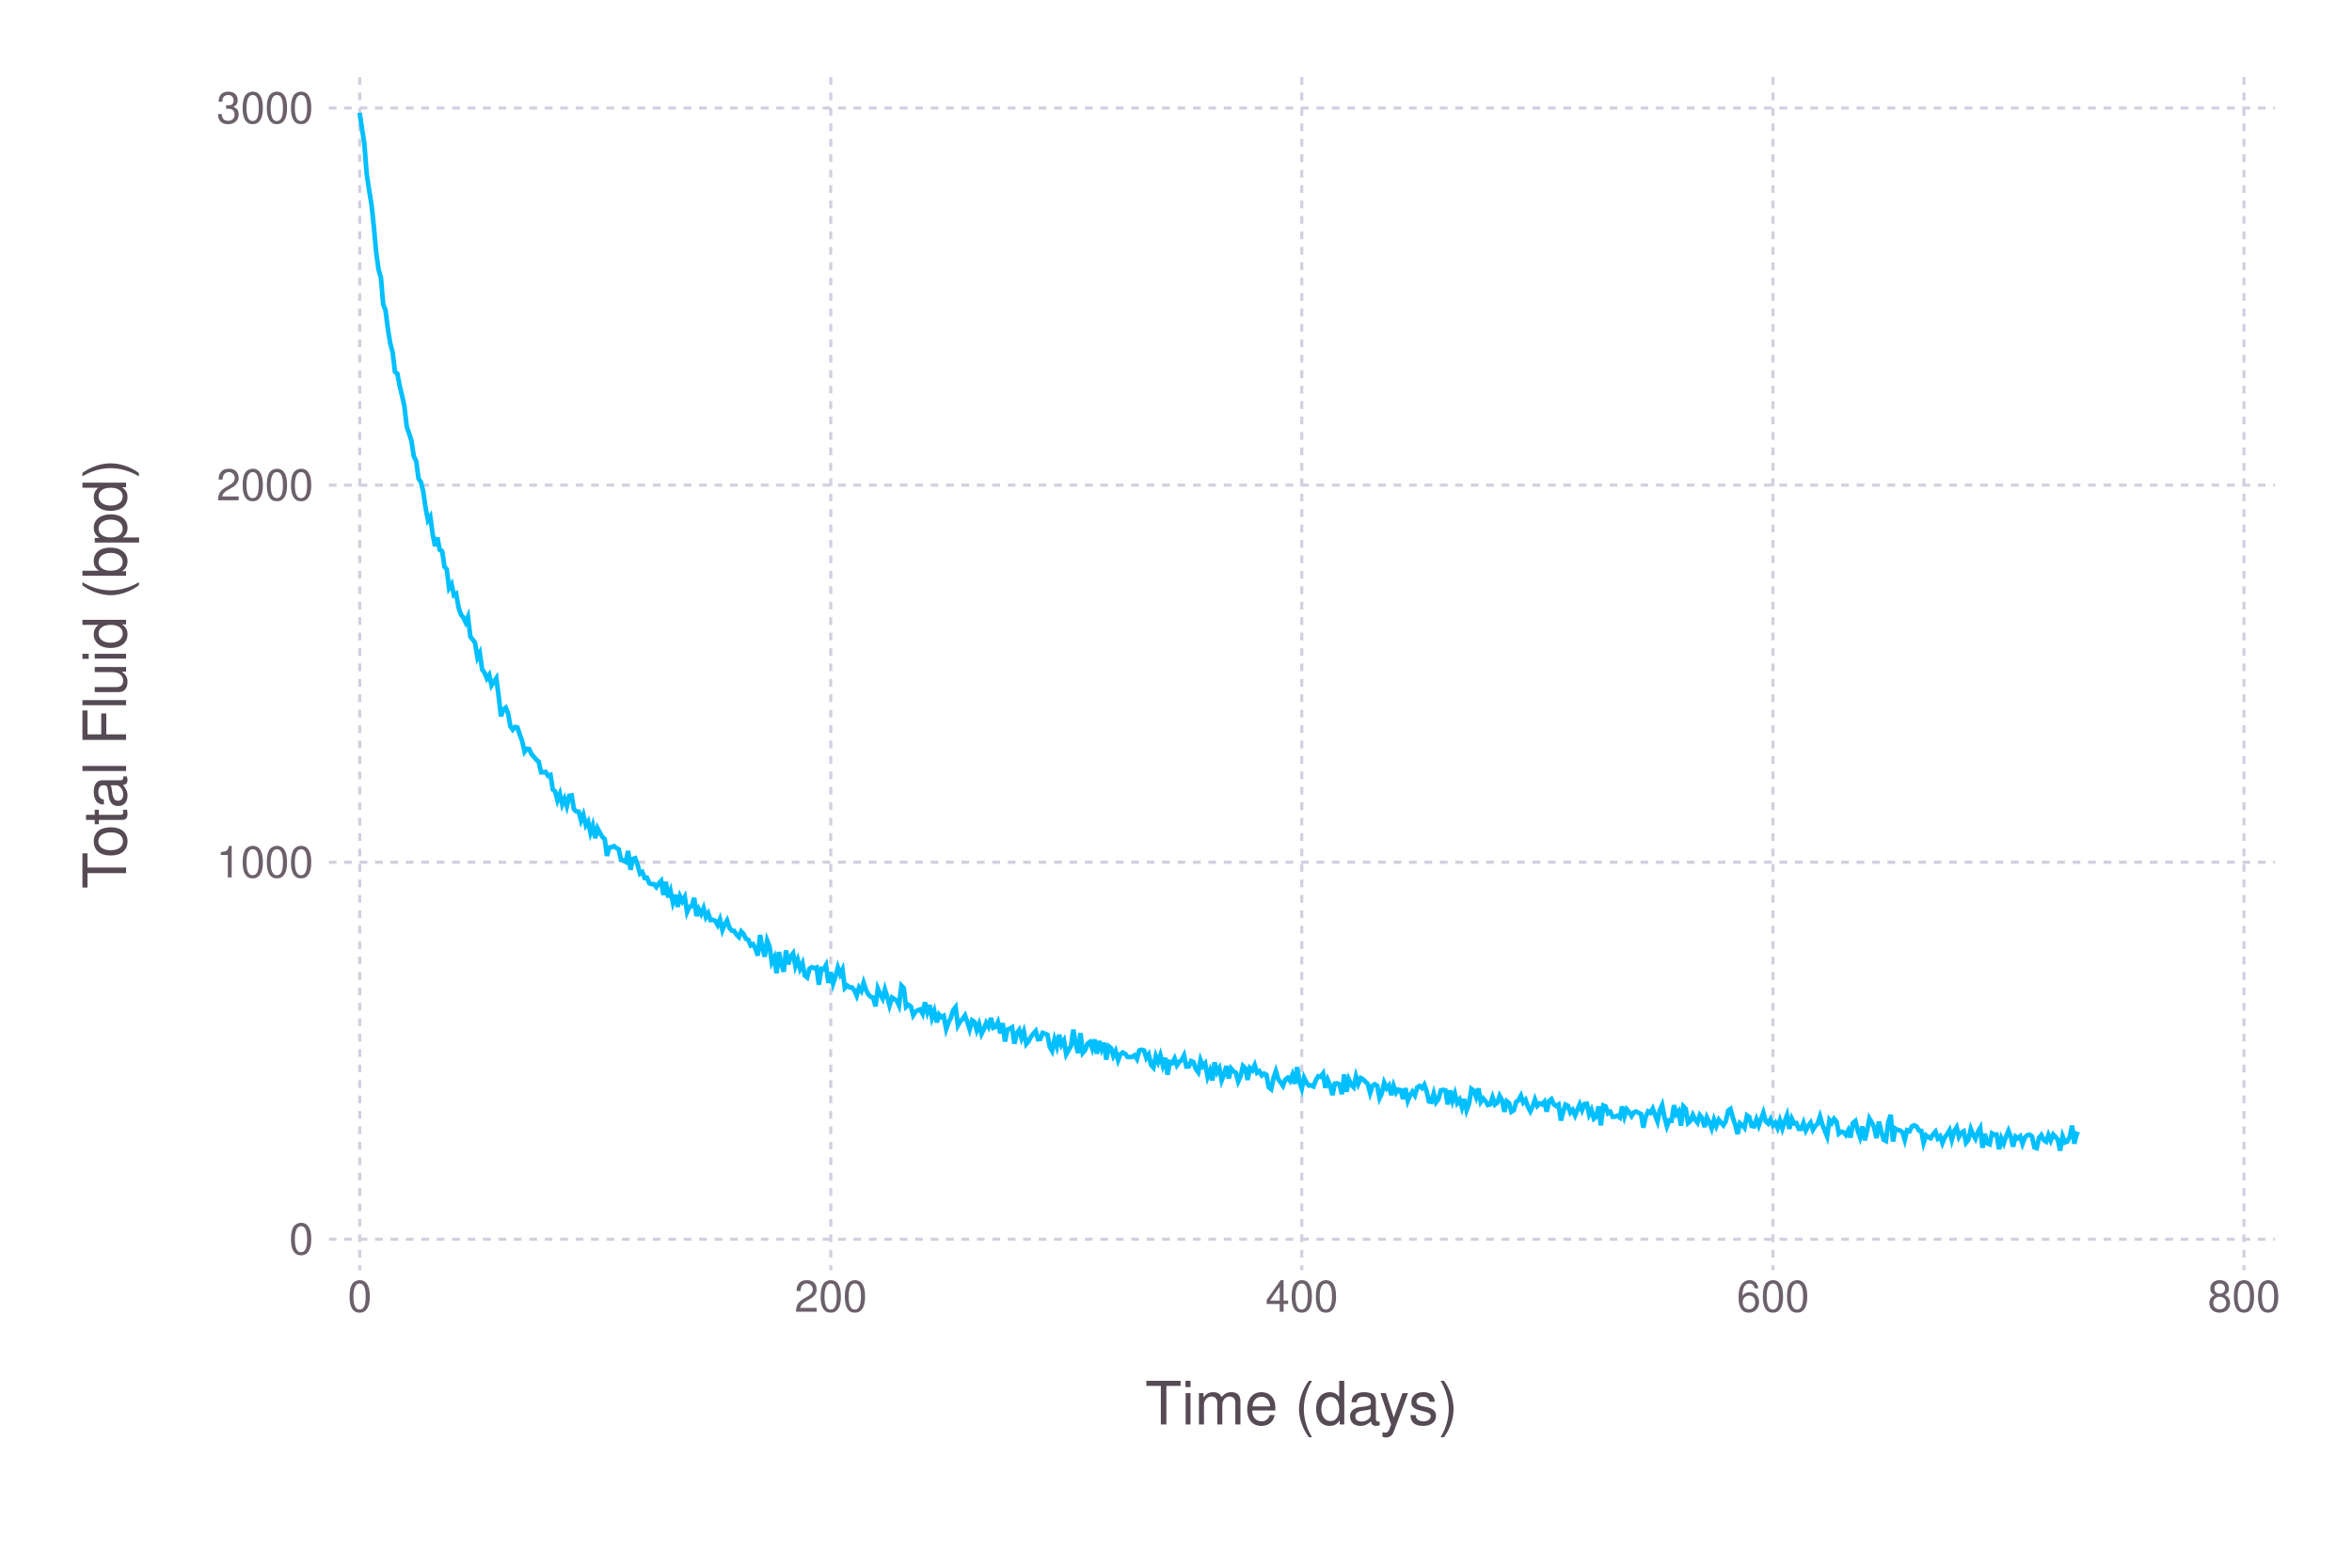
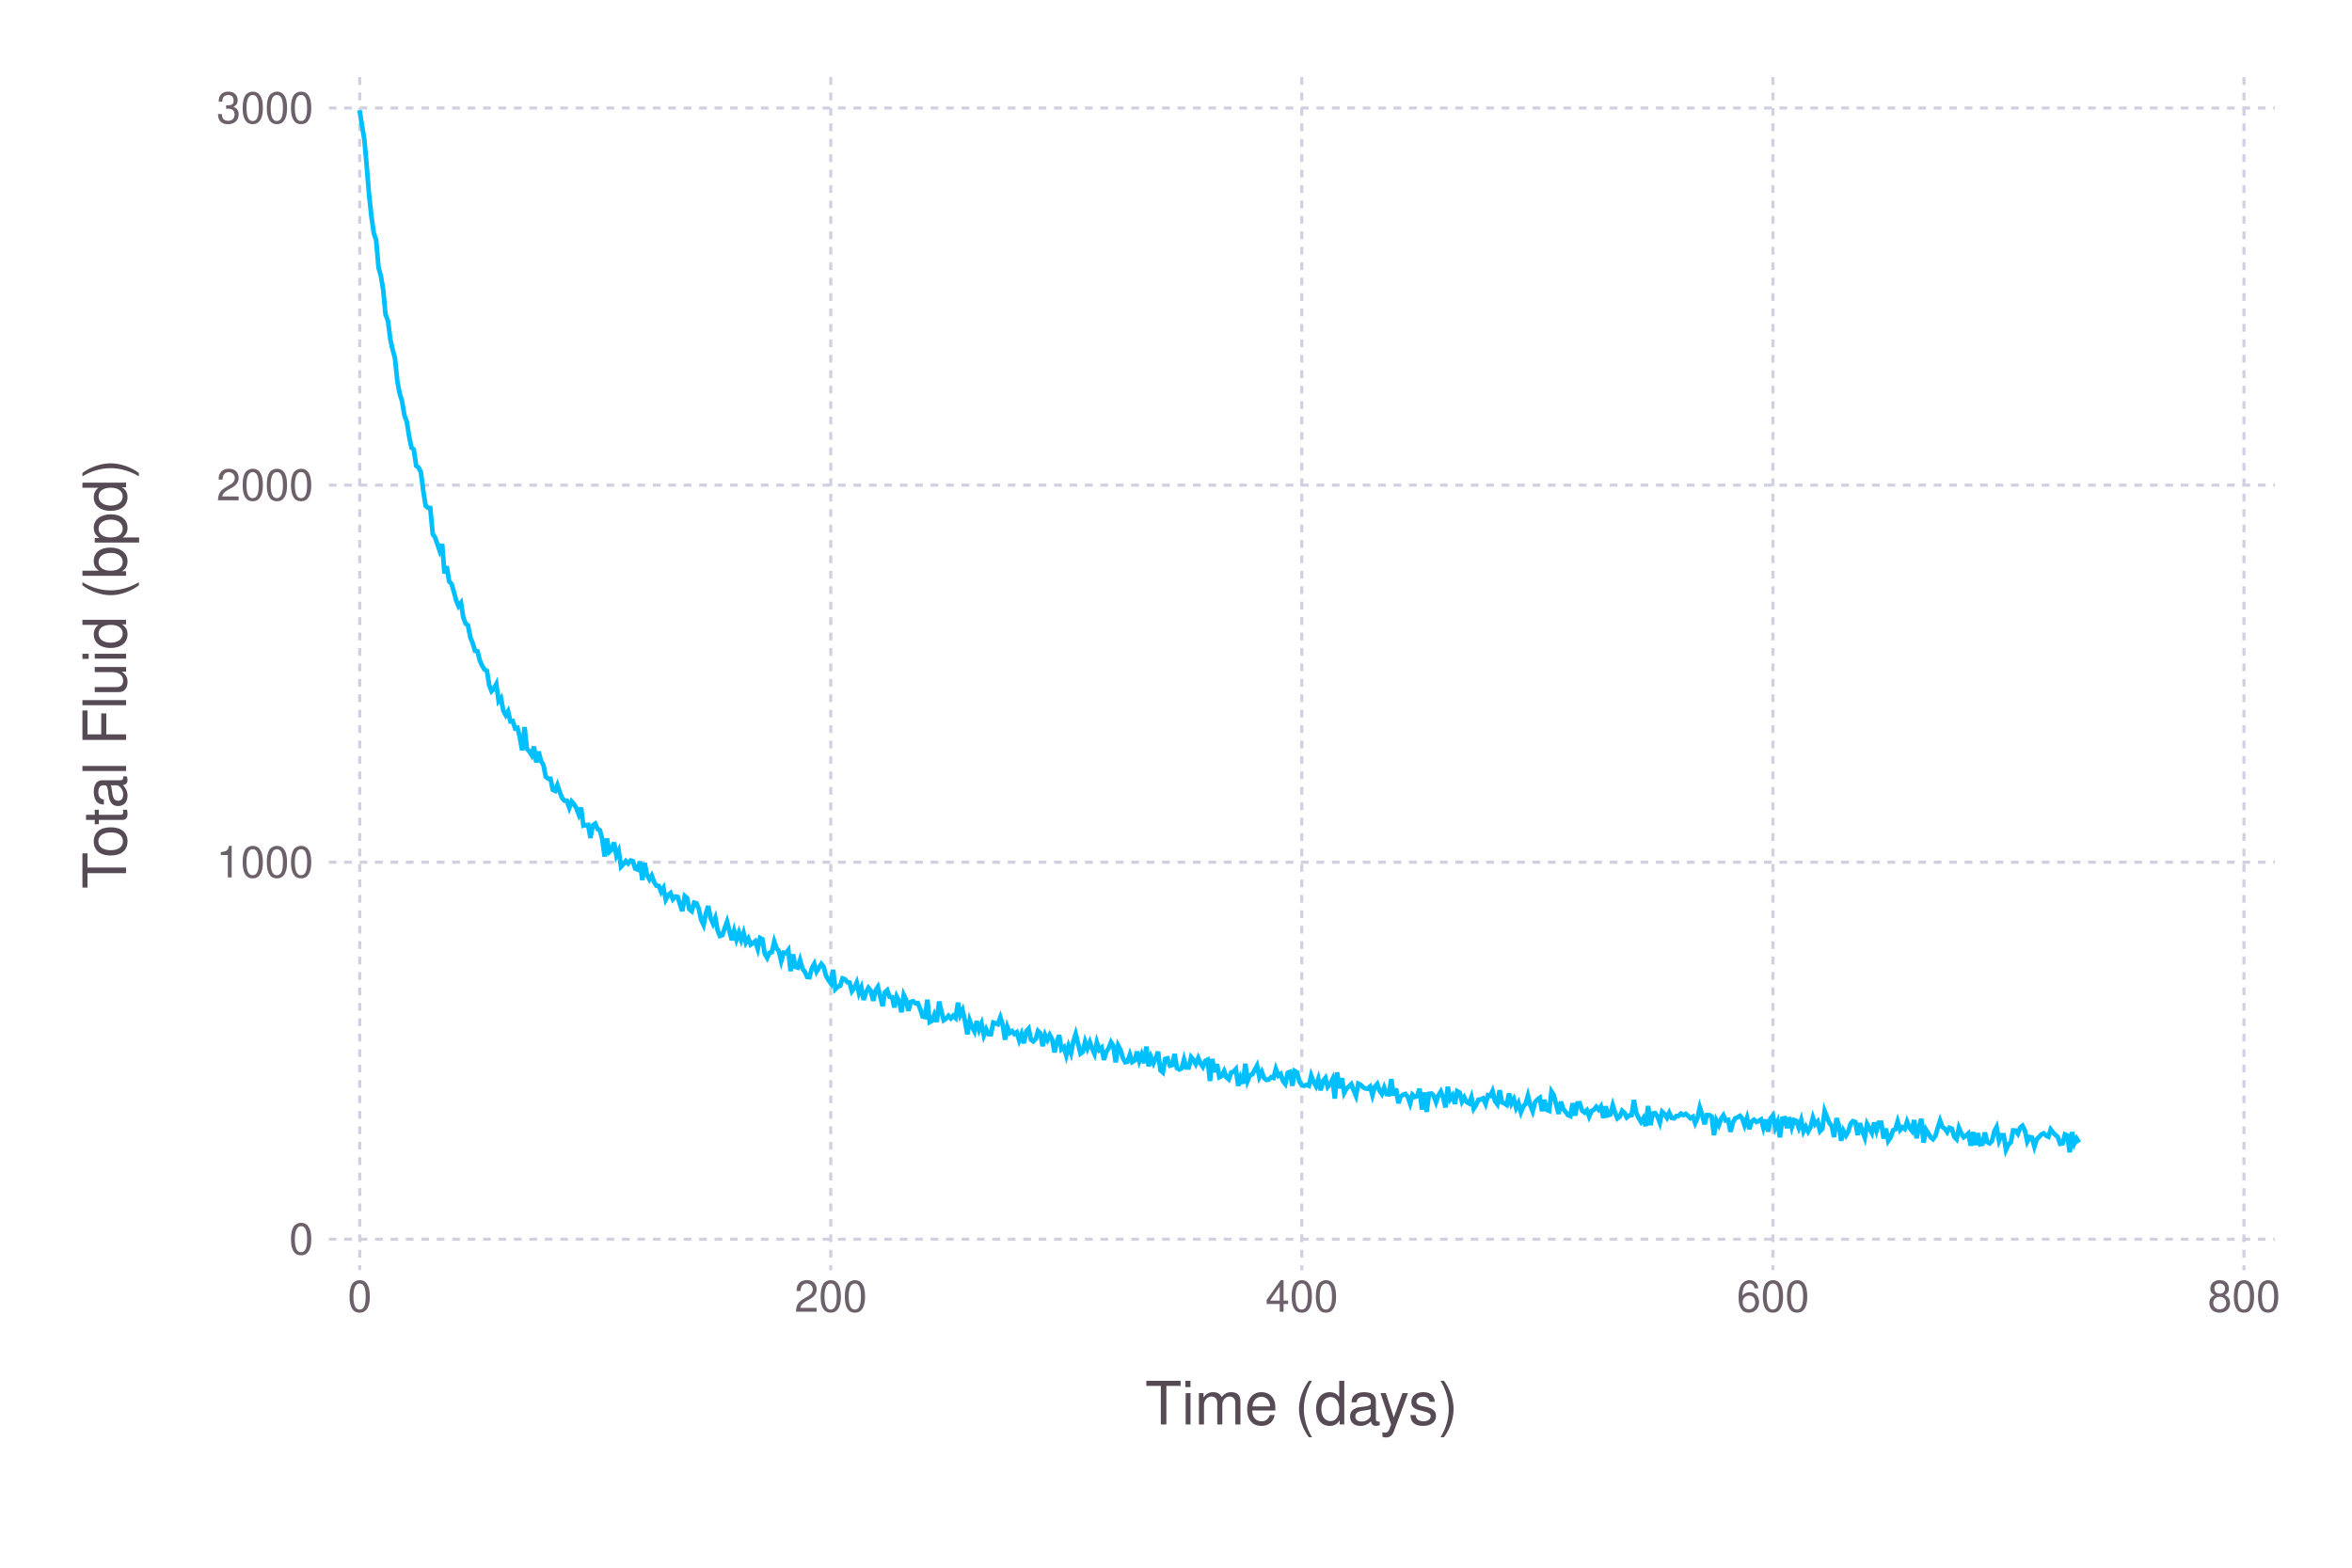
<svg xmlns="http://www.w3.org/2000/svg" version="1.2" width="152.4mm" height="101.6mm" viewBox="0 0 152.4 101.6" stroke="none" fill="#000000" stroke-width="0.3" font-size="3.88">
  <defs>
    <marker id="arrow" markerWidth="15" markerHeight="7" refX="5" refY="3.5" orient="auto" markerUnits="strokeWidth">
      <path d="M0,0 L15,3.5 L0,7 z" stroke="context-stroke" fill="context-stroke" />
    </marker>
  </defs>
-   <g class="plotroot xscalable yscalable" id="img-3e3df37c-1">
-     <g font-size="3.88" font-family="'PT Sans','Helvetica Neue','Helvetica',sans-serif" fill="#564A55" stroke="#000000" stroke-opacity="0.000" id="img-3e3df37c-2">
+   <g class="plotroot xscalable yscalable" id="img-edfe6349-1">
+     <g font-size="3.88" font-family="'PT Sans','Helvetica Neue','Helvetica',sans-serif" fill="#564A55" stroke="#000000" stroke-opacity="0.000" id="img-edfe6349-2">
      <g transform="translate(84.35,89.99)">
        <g class="primitive">
          <text text-anchor="middle" dy="0.6em">Time (days)</text>
        </g>
      </g>
    </g>
-     <g class="guide xlabels" font-size="2.82" font-family="'PT Sans Caption','Helvetica Neue','Helvetica',sans-serif" fill="#6C606B" id="img-3e3df37c-3">
+     <g class="guide xlabels" font-size="2.82" font-family="'PT Sans Caption','Helvetica Neue','Helvetica',sans-serif" fill="#6C606B" id="img-edfe6349-3">
      <g transform="translate(23.31,83.32)">
        <g class="primitive">
          <text text-anchor="middle" dy="0.6em">0</text>
        </g>
      </g>
      <g transform="translate(53.83,83.32)">
        <g class="primitive">
          <text text-anchor="middle" dy="0.6em">200</text>
        </g>
      </g>
      <g transform="translate(84.35,83.32)">
        <g class="primitive">
          <text text-anchor="middle" dy="0.6em">400</text>
        </g>
      </g>
      <g transform="translate(114.88,83.32)">
        <g class="primitive">
          <text text-anchor="middle" dy="0.6em">600</text>
        </g>
      </g>
      <g transform="translate(145.4,83.32)">
        <g class="primitive">
          <text text-anchor="middle" dy="0.6em">800</text>
        </g>
      </g>
    </g>
-     <g clip-path="url(#img-3e3df37c-4)">
-       <g id="img-3e3df37c-5">
-         <g pointer-events="visible" fill="#000000" fill-opacity="0.000" stroke="#000000" stroke-opacity="0.000" class="guide background" id="img-3e3df37c-6">
-           <g transform="translate(84.35,43.66)" id="img-3e3df37c-7">
+     <g clip-path="url(#img-edfe6349-4)">
+       <g id="img-edfe6349-5">
+         <g pointer-events="visible" fill="#000000" fill-opacity="0.000" stroke="#000000" stroke-opacity="0.000" class="guide background" id="img-edfe6349-6">
+           <g transform="translate(84.35,43.66)" id="img-edfe6349-7">
            <path d="M-63.05,-38.66 L 63.05 -38.66 63.05 38.66 -63.05 38.66 z" class="primitive" />
          </g>
        </g>
-         <g class="guide ygridlines xfixed" stroke-dasharray="0.5,0.5" stroke-width="0.2" stroke="#D0D0E0" id="img-3e3df37c-8">
-           <g transform="translate(84.35,80.31)" id="img-3e3df37c-9">
+         <g class="guide ygridlines xfixed" stroke-dasharray="0.5,0.5" stroke-width="0.2" stroke="#D0D0E0" id="img-edfe6349-8">
+           <g transform="translate(84.35,80.31)" id="img-edfe6349-9">
            <path fill="none" d="M-63.05,0 L 63.05 0" class="primitive" />
          </g>
-           <g transform="translate(84.35,55.88)" id="img-3e3df37c-10">
+           <g transform="translate(84.35,55.88)" id="img-edfe6349-10">
            <path fill="none" d="M-63.05,0 L 63.05 0" class="primitive" />
          </g>
-           <g transform="translate(84.35,31.44)" id="img-3e3df37c-11">
+           <g transform="translate(84.35,31.44)" id="img-edfe6349-11">
            <path fill="none" d="M-63.05,0 L 63.05 0" class="primitive" />
          </g>
-           <g transform="translate(84.35,7)" id="img-3e3df37c-12">
+           <g transform="translate(84.35,7)" id="img-edfe6349-12">
            <path fill="none" d="M-63.05,0 L 63.05 0" class="primitive" />
          </g>
        </g>
-         <g class="guide xgridlines yfixed" stroke-dasharray="0.5,0.5" stroke-width="0.2" stroke="#D0D0E0" id="img-3e3df37c-13">
-           <g transform="translate(23.31,43.66)" id="img-3e3df37c-14">
+         <g class="guide xgridlines yfixed" stroke-dasharray="0.5,0.5" stroke-width="0.2" stroke="#D0D0E0" id="img-edfe6349-13">
+           <g transform="translate(23.31,43.66)" id="img-edfe6349-14">
            <path fill="none" d="M0,-38.66 L 0 38.66" class="primitive" />
          </g>
-           <g transform="translate(53.83,43.66)" id="img-3e3df37c-15">
+           <g transform="translate(53.83,43.66)" id="img-edfe6349-15">
            <path fill="none" d="M0,-38.66 L 0 38.66" class="primitive" />
          </g>
-           <g transform="translate(84.35,43.66)" id="img-3e3df37c-16">
+           <g transform="translate(84.35,43.66)" id="img-edfe6349-16">
            <path fill="none" d="M0,-38.66 L 0 38.66" class="primitive" />
          </g>
-           <g transform="translate(114.88,43.66)" id="img-3e3df37c-17">
+           <g transform="translate(114.88,43.66)" id="img-edfe6349-17">
            <path fill="none" d="M0,-38.66 L 0 38.66" class="primitive" />
          </g>
-           <g transform="translate(145.4,43.66)" id="img-3e3df37c-18">
+           <g transform="translate(145.4,43.66)" id="img-edfe6349-18">
            <path fill="none" d="M0,-38.66 L 0 38.66" class="primitive" />
          </g>
        </g>
-         <g class="plotpanel" id="img-3e3df37c-19">
-           <g stroke-width="0.3" fill="#000000" fill-opacity="0.000" class="geometry" id="img-3e3df37c-20">
-             <g class="color_LCHab{Float32}(70.0f0,60.0f0,240.0f0)" stroke-dasharray="none" stroke="#00BFFF" id="img-3e3df37c-21">
-               <g transform="translate(79.01,64.55)" id="img-3e3df37c-22">
-                 <path fill="none" d="M-55.71,-57.24 L -55.55 -56.2 -55.4 -55.21 -55.25 -53.29 -55.1 -52.27 -54.94 -51.31 -54.79 -49.9 -54.64 -48.24 -54.48 -47.08 -54.33 -46.57 -54.18 -44.83 -54.03 -44.44 -53.87 -43.19 -53.72 -42.29 -53.57 -41.72 -53.42 -40.46 -53.26 -40.33 -53.11 -39.53 -52.96 -38.92 -52.81 -38.23 -52.65 -36.88 -52.5 -36.45 -52.35 -35.98 -52.2 -34.99 -52.04 -34.66 -51.89 -33.53 -51.74 -33.32 -51.59 -32.71 -51.43 -31.61 -51.28 -30.84 -51.13 -31.07 -50.97 -29.91 -50.82 -29.16 -50.67 -29.72 -50.52 -28.92 -50.36 -28.82 -50.21 -27.82 -50.06 -27.65 -49.91 -26.44 -49.75 -26.69 -49.6 -25.98 -49.45 -26.07 -49.3 -25.19 -49.14 -24.72 -48.99 -24.54 -48.84 -24.22 -48.69 -24.57 -48.53 -23.28 -48.38 -23.1 -48.23 -22.89 -48.07 -21.93 -47.92 -22.23 -47.77 -21.16 -47.62 -20.97 -47.46 -20.58 -47.31 -20.81 -47.16 -20.13 -47.01 -20.36 -46.85 -20.6 -46.7 -19.44 -46.55 -18.13 -46.4 -18.57 -46.24 -18.69 -46.09 -18.32 -45.94 -17.49 -45.79 -17.26 -45.63 -17.44 -45.48 -17.4 -45.33 -16.94 -45.18 -16.54 -45.02 -15.83 -44.87 -16.02 -44.72 -16 -44.56 -15.66 -44.41 -15.5 -44.26 -15.31 -44.11 -15.19 -43.95 -14.5 -43.8 -14.5 -43.65 -14.52 -43.5 -14.27 -43.34 -14.33 -43.19 -13.38 -43.04 -13.26 -42.89 -12.68 -42.73 -13.1 -42.58 -12.42 -42.43 -12.78 -42.28 -12.3 -42.12 -12.98 -41.97 -13 -41.82 -12.1 -41.66 -11.96 -41.51 -11.94 -41.36 -11.37 -41.21 -11.75 -41.05 -11.07 -40.9 -11.31 -40.75 -10.59 -40.6 -11.05 -40.44 -10.23 -40.29 -10.87 -40.14 -10.59 -39.99 -10.32 -39.83 -10.18 -39.68 -9.08 -39.53 -9.62 -39.38 -9.65 -39.22 -9.71 -39.07 -9.59 -38.92 -9.51 -38.77 -8.82 -38.61 -8.8 -38.46 -8.7 -38.31 -9.4 -38.15 -8.18 -38 -8.88 -37.85 -8.93 -37.7 -8.51 -37.54 -7.93 -37.39 -8.03 -37.24 -7.65 -37.09 -7.67 -36.93 -7.3 -36.78 -7.25 -36.63 -7.25 -36.48 -7.06 -36.32 -7.3 -36.17 -7.46 -36.02 -6.55 -35.87 -7.4 -35.71 -6.39 -35.56 -6.81 -35.41 -6.06 -35.25 -6.56 -35.1 -5.78 -34.95 -6.46 -34.8 -6.14 -34.64 -6.42 -34.49 -5.44 -34.34 -5.78 -34.19 -5.82 -34.03 -6.36 -33.88 -5.18 -33.73 -5.62 -33.58 -5.32 -33.42 -5.7 -33.27 -5.11 -33.12 -5.36 -32.97 -4.92 -32.81 -4.94 -32.66 -4.86 -32.51 -4.6 -32.36 -4.97 -32.2 -4.27 -32.05 -4.64 -31.9 -4.9 -31.74 -4.41 -31.59 -4.23 -31.44 -4.22 -31.29 -3.98 -31.13 -3.82 -30.98 -4.18 -30.83 -4.02 -30.68 -3.71 -30.52 -3.64 -30.37 -3.28 -30.22 -3.36 -30.07 -3.09 -29.91 -2.62 -29.76 -3.95 -29.61 -3.12 -29.46 -2.55 -29.3 -3.6 -29.15 -3.23 -29 -2.18 -28.84 -2.5 -28.69 -1.48 -28.54 -2.85 -28.39 -2.1 -28.23 -1.57 -28.08 -2.96 -27.93 -2.05 -27.78 -2.56 -27.62 -2.77 -27.47 -1.94 -27.32 -2.35 -27.17 -1.77 -27.01 -2.12 -26.86 -1.32 -26.71 -1.2 -26.56 -1.77 -26.4 -1.87 -26.25 -1.8 -26.1 -1.85 -25.95 -0.73 -25.79 -1.76 -25.64 -1.73 -25.49 -2 -25.33 -0.85 -25.18 -1.55 -25.03 -0.8 -24.88 -1.25 -24.72 -1.85 -24.57 -1.41 -24.42 -1.72 -24.27 -0.52 -24.11 -0.68 -23.96 -0.56 -23.81 -0.56 -23.66 -0.38 -23.5 -0.02 -23.35 -0.55 -23.2 -0.33 -23.05 -0.86 -22.89 -0.38 -22.74 -0.1 -22.59 0.06 -22.43 0.1 -22.28 0.67 -22.13 -0.48 -21.98 -0.12 -21.82 0.17 -21.67 -0.43 -21.52 0.06 -21.37 0.62 -21.21 0.1 -21.06 0.2 -20.91 0.29 -20.76 0.61 -20.6 -0.67 -20.45 -0.51 -20.3 0.7 -20.15 0.57 -19.99 0.68 -19.84 1.25 -19.69 1.02 -19.54 0.92 -19.38 0.87 -19.23 1.15 -19.08 0.41 -18.92 1.04 -18.77 0.59 -18.62 1.41 -18.47 0.98 -18.31 1.71 -18.16 1.2 -18.01 1.37 -17.86 1.29 -17.7 2.14 -17.55 1.71 -17.4 1.42 -17.25 0.93 -17.09 0.72 -16.94 1.91 -16.79 1.64 -16.64 1.5 -16.48 1.26 -16.33 1.68 -16.18 2.16 -16.02 1.58 -15.87 1.68 -15.72 2.22 -15.57 1.82 -15.41 2.45 -15.26 2.15 -15.11 1.74 -14.96 1.99 -14.8 1.42 -14.65 2.06 -14.5 1.99 -14.35 1.69 -14.19 2.42 -14.04 1.76 -13.89 2.95 -13.74 2.18 -13.58 2.12 -13.43 2.03 -13.28 3.09 -13.13 2.42 -12.97 2.2 -12.82 2.73 -12.67 2.31 -12.51 3.11 -12.36 2.93 -12.21 2.64 -12.06 2.45 -11.9 2.27 -11.75 2.8 -11.6 2.78 -11.45 2.39 -11.29 2.44 -11.14 2.51 -10.99 3.3 -10.84 3.56 -10.68 2.81 -10.53 3.27 -10.38 2.51 -10.23 3.15 -10.07 2.88 -9.92 3.78 -9.77 3.52 -9.61 3.22 -9.46 2.18 -9.31 3.08 -9.16 3.7 -9 2.4 -8.85 3.68 -8.7 3.51 -8.55 3.09 -8.39 2.98 -8.24 3.4 -8.09 2.82 -7.94 3.74 -7.78 2.92 -7.63 3.44 -7.48 3.03 -7.33 4.12 -7.17 3.26 -7.02 3.38 -6.87 3.88 -6.72 3.57 -6.56 4.16 -6.41 3.78 -6.26 3.66 -6.1 3.75 -5.95 3.95 -5.8 3.96 -5.65 3.95 -5.49 3.84 -5.34 4.08 -5.19 3.53 -5.04 3.48 -4.88 3.53 -4.73 4.01 -4.58 3.79 -4.43 4.46 -4.27 4.64 -4.12 3.9 -3.97 4.28 -3.82 3.84 -3.66 4.49 -3.51 4.01 -3.36 5.1 -3.2 4.28 -3.05 4.34 -2.9 4.05 -2.75 4.49 -2.59 4.26 -2.44 4.15 -2.29 3.85 -2.14 4.57 -1.98 4.56 -1.83 4.22 -1.68 4.28 -1.53 4.72 -1.37 4.94 -1.22 4.16 -1.07 4.55 -0.92 4.37 -0.76 5.24 -0.61 4.85 -0.46 5.47 -0.31 4.3 -0.15 4.94 0 4.68 0.15 5.47 0.31 5.06 0.46 4.54 0.61 5.34 0.76 4.7 0.92 4.88 1.07 4.98 1.22 5.54 1.37 5.21 1.53 4.53 1.68 4.68 1.83 5.44 1.98 4.67 2.14 4.82 2.29 4.48 2.44 4.97 2.59 4.87 2.75 5.15 2.9 5.03 3.05 5.11 3.2 5.91 3.36 6.04 3.51 5.31 3.66 4.87 3.82 5.4 3.97 5.6 4.12 5.82 4.27 5.42 4.43 5.3 4.58 5.5 4.73 5.11 4.88 5.69 5.04 4.61 5.19 5.56 5.34 6.01 5.49 5.3 5.65 5.62 5.8 5.8 5.95 5.79 6.1 5.86 6.26 5.44 6.41 5.2 6.56 5.24 6.72 5.02 6.87 5.95 7.02 5.43 7.17 5.78 7.33 6.42 7.48 5.68 7.63 5.66 7.78 5.73 7.94 6.36 8.09 5.08 8.24 6.21 8.39 5.41 8.55 5.76 8.7 5.91 8.85 5.21 9 5.7 9.16 5.32 9.31 5.4 9.46 5.55 9.61 5.69 9.77 6.29 9.92 5.82 10.07 5.72 10.23 5.82 10.38 6.61 10.53 6.29 10.68 5.62 10.84 5.97 10.99 5.79 11.14 6.42 11.29 5.82 11.45 6.27 11.6 6.07 11.75 6.11 11.9 6.67 12.06 5.97 12.21 6.79 12.36 6.43 12.51 6.2 12.67 6.44 12.82 5.93 12.97 5.83 13.13 5.97 13.28 5.75 13.43 6.17 13.58 6.83 13.74 6.86 13.89 6.32 14.04 6.89 14.19 6.69 14.35 6.12 14.5 6.08 14.65 6.12 14.8 7.03 14.96 6.12 15.11 6.78 15.26 6.33 15.41 6.93 15.57 6.71 15.72 7.22 15.87 6.68 16.02 7.4 16.18 6.97 16.33 6.02 16.48 6.13 16.64 6.55 16.79 5.99 16.94 6.86 17.09 6.64 17.25 6.82 17.4 7.07 17.55 7.02 17.7 6.56 17.86 7.03 18.01 6.91 18.16 6.47 18.31 6.74 18.47 7.5 18.62 6.82 18.77 6.94 18.92 7.5 19.08 7.4 19.23 6.87 19.38 6.76 19.54 6.46 19.69 6.9 19.84 6.73 19.99 7.17 20.15 7.47 20.3 7.15 20.45 6.71 20.6 7.12 20.76 6.96 20.91 7.02 21.06 6.85 21.21 7.49 21.37 6.81 21.52 6.68 21.67 7.02 21.82 7.13 21.98 7.03 22.13 8.07 22.28 7.5 22.43 7.04 22.59 7.12 22.74 7.55 22.89 7.38 23.05 7.74 23.2 7.37 23.35 7.02 23.5 7.4 23.66 7 23.81 6.98 23.96 7.68 24.11 7.38 24.27 7.95 24.42 7.82 24.57 7.16 24.72 8.38 24.88 7.1 25.03 7.16 25.18 7.6 25.33 7.51 25.49 7.83 25.64 7.82 25.79 7.76 25.95 7.88 26.1 7.16 26.25 7.81 26.4 7.35 26.56 7.54 26.71 7.78 26.86 7.54 27.01 7.49 27.17 7.58 27.32 7.64 27.47 8.53 27.62 7.83 27.78 7.48 27.93 7.57 28.08 7.3 28.23 7.71 28.39 8.13 28.54 7.4 28.69 7.07 28.84 7.85 29 8.45 29.15 8.06 29.3 8.08 29.46 7.08 29.61 7.66 29.76 7.47 29.91 8.4 30.07 7.16 30.22 7.32 30.37 8.23 30.52 8.1 30.68 7.71 30.83 8.01 30.98 8.21 31.13 7.72 31.29 7.93 31.44 8.49 31.59 7.87 31.74 8.17 31.9 8.58 32.05 8.02 32.2 8.43 32.36 8.02 32.51 8.21 32.66 8.38 32.81 8.13 32.97 7.43 33.12 7.32 33.27 7.89 33.42 8.32 33.58 8.95 33.73 8.24 33.88 8.36 34.03 8.54 34.19 7.74 34.34 7.85 34.49 8.42 34.64 8.45 34.8 7.99 34.95 8.4 35.1 7.97 35.25 7.56 35.41 8.13 35.56 8.27 35.71 7.99 35.87 8.38 36.02 8.21 36.17 8.55 36.32 8.07 36.48 8.59 36.63 8.13 36.78 7.73 36.93 8.61 37.09 7.95 37.24 8.26 37.39 8.24 37.54 8.61 37.7 8.61 37.85 8.22 38 8.71 38.15 8.42 38.31 8.21 38.46 8.67 38.61 8.43 38.77 8.27 38.92 7.81 39.07 8.33 39.22 8.7 39.38 9.1 39.53 8.04 39.68 8.23 39.83 7.96 39.99 8.14 40.14 8.92 40.29 8.79 40.44 8.83 40.6 9.01 40.75 8.71 40.9 9.17 41.05 8.24 41.21 8.1 41.36 8.72 41.51 9.14 41.66 8.45 41.82 9.35 41.97 8.73 42.12 7.94 42.28 8.21 42.43 8.53 42.58 9.21 42.73 8.14 42.89 8.77 43.04 9.31 43.19 9.39 43.34 8.19 43.5 7.7 43.65 9.43 43.8 8.59 43.95 8.68 44.11 8.71 44.26 8.83 44.41 9.33 44.56 8.7 44.72 8.76 44.87 8.45 45.02 8.38 45.18 8.46 45.33 8.72 45.48 8.74 45.63 9.52 45.79 9.03 45.94 9.15 46.09 9.22 46.24 8.97 46.4 8.79 46.55 9.23 46.7 9.09 46.85 9.53 47.01 9.14 47.16 8.96 47.31 8.7 47.46 9.32 47.62 8.75 47.77 8.51 47.92 9.13 48.07 8.87 48.23 8.77 48.38 9.51 48.53 9.32 48.69 8.62 48.84 9 48.99 9.25 49.14 8.83 49.3 8.55 49.45 9.84 49.6 8.93 49.75 9.54 49.91 9.61 50.06 8.9 50.21 8.99 50.36 8.98 50.52 9.93 50.67 9.23 50.82 9.55 50.97 9.11 51.13 8.73 51.28 9.12 51.43 9.76 51.59 9.11 51.74 9.22 51.89 9.09 52.04 9.58 52.2 9.17 52.35 9.02 52.5 8.99 52.65 9.09 52.81 9.81 52.96 9.86 53.11 9.19 53.26 9.01 53.42 9.34 53.57 9.44 53.72 9.01 53.87 9.37 54.03 8.98 54.18 9.13 54.33 9.32 54.48 10.02 54.64 9.1 54.79 9.49 54.94 9.43 55.1 9.13 55.25 8.4 55.4 9.57 55.55 8.93 55.71 8.99" class="primitive" />
+         <g class="plotpanel" id="img-edfe6349-19">
+           <g stroke-width="0.3" fill="#000000" fill-opacity="0.000" class="geometry" id="img-edfe6349-20">
+             <g class="color_LCHab{Float32}(70.0f0,60.0f0,240.0f0)" stroke-dasharray="none" stroke="#00BFFF" id="img-edfe6349-21">
+               <g transform="translate(79.01,64.54)" id="img-edfe6349-22">
+                 <path fill="none" d="M-55.71,-57.39 L -55.55 -56.38 -55.4 -55.49 -55.25 -53.79 -55.1 -51.96 -54.94 -50.48 -54.79 -49.43 -54.64 -48.99 -54.48 -47.19 -54.33 -46.65 -54.18 -45.76 -54.03 -44.16 -53.87 -43.74 -53.72 -42.57 -53.57 -41.88 -53.42 -41.33 -53.26 -39.81 -53.11 -39.02 -52.96 -38.55 -52.81 -37.64 -52.65 -37.2 -52.5 -36.26 -52.35 -35.53 -52.2 -35.41 -52.04 -34.35 -51.89 -34.24 -51.74 -33.95 -51.59 -32.77 -51.43 -31.76 -51.28 -31.63 -51.13 -31.62 -50.97 -29.93 -50.82 -29.71 -50.67 -29.28 -50.52 -28.84 -50.36 -29.28 -50.21 -27.38 -50.06 -27.84 -49.91 -26.86 -49.75 -26.7 -49.6 -26.19 -49.45 -25.62 -49.3 -25.26 -49.14 -25.47 -48.99 -24.52 -48.84 -24.13 -48.69 -24.02 -48.53 -23.23 -48.38 -22.85 -48.23 -22.36 -48.07 -22.33 -47.92 -21.73 -47.77 -21.4 -47.62 -21.15 -47.46 -21.07 -47.31 -20.13 -47.16 -19.75 -47.01 -19.91 -46.85 -20.21 -46.7 -19.11 -46.55 -19.3 -46.4 -18.49 -46.24 -18.19 -46.09 -18.44 -45.94 -17.79 -45.79 -17.81 -45.63 -17.33 -45.48 -17.37 -45.33 -16.78 -45.18 -15.91 -45.02 -17.42 -44.87 -16.02 -44.72 -15.85 -44.56 -15.6 -44.41 -16.16 -44.26 -15.12 -44.11 -15.83 -43.95 -15.21 -43.8 -14.97 -43.65 -14.2 -43.5 -14.08 -43.34 -14.07 -43.19 -13.35 -43.04 -13.28 -42.89 -13.66 -42.73 -13.18 -42.58 -12.81 -42.43 -12.65 -42.28 -12.64 -42.12 -12.19 -41.97 -12.6 -41.82 -12.43 -41.66 -12.16 -41.51 -11.76 -41.36 -12.2 -41.21 -11.03 -41.05 -11.06 -40.9 -11.08 -40.75 -10.23 -40.6 -11.05 -40.44 -11.16 -40.29 -10.81 -40.14 -10.73 -39.99 -10.17 -39.83 -9.03 -39.68 -10.2 -39.53 -9.33 -39.38 -9.47 -39.22 -9.94 -39.07 -9.09 -38.92 -9.4 -38.77 -8.37 -38.61 -8.54 -38.46 -8.74 -38.31 -8.58 -38.15 -8.77 -38 -8.73 -37.85 -8.25 -37.7 -8.19 -37.54 -8.7 -37.39 -7.5 -37.24 -8.61 -37.09 -7.85 -36.93 -7.55 -36.78 -7.8 -36.63 -7.38 -36.48 -7.14 -36.32 -7.12 -36.17 -6.74 -36.02 -6.99 -35.87 -6.24 -35.71 -6.53 -35.56 -6.66 -35.41 -6.26 -35.25 -6.44 -35.1 -6.41 -34.95 -5.93 -34.8 -5.49 -34.64 -6.47 -34.49 -6.34 -34.34 -5.61 -34.19 -5.49 -34.03 -6.04 -33.88 -6 -33.73 -5.64 -33.58 -4.94 -33.42 -4.6 -33.27 -5.35 -33.12 -5.82 -32.97 -5.05 -32.81 -4.68 -32.66 -5.05 -32.51 -4.24 -32.36 -3.88 -32.2 -3.94 -32.05 -4.39 -31.9 -4.81 -31.74 -4.18 -31.59 -3.61 -31.44 -4.21 -31.29 -3.65 -31.13 -4.11 -30.98 -3.63 -30.83 -4.08 -30.68 -3.45 -30.52 -3.72 -30.37 -3.32 -30.22 -3.42 -30.07 -3.54 -29.91 -3.04 -29.76 -3.75 -29.61 -3.67 -29.46 -2.74 -29.3 -2.46 -29.15 -2.79 -29 -2.83 -28.84 -3.52 -28.69 -3.09 -28.54 -2.89 -28.39 -2.25 -28.23 -2.8 -28.08 -2.77 -27.93 -2.97 -27.78 -1.6 -27.62 -2.69 -27.47 -1.88 -27.32 -1.83 -27.17 -2.32 -27.01 -1.76 -26.86 -1.56 -26.71 -1.23 -26.56 -1.21 -26.4 -1.8 -26.25 -2.07 -26.1 -1.57 -25.95 -1.81 -25.79 -2.07 -25.64 -1.88 -25.49 -1.31 -25.33 -1.02 -25.18 -0.81 -25.03 -1.69 -24.88 -0.44 -24.72 -0.6 -24.57 -0.65 -24.42 -1.13 -24.27 -1.08 -24.11 -0.89 -23.96 -0.86 -23.81 -0.3 -23.66 -0.5 -23.5 -0.86 -23.35 -0.17 -23.2 -0.53 -23.05 0.26 -22.89 -0.24 -22.74 -0.52 -22.59 -0.33 -22.43 0.32 -22.28 -0.34 -22.13 -0.58 -21.98 0.02 -21.82 0.67 -21.67 -0.23 -21.52 -0.37 -21.37 0.06 -21.21 0.08 -21.06 0.75 -20.91 0.04 -20.76 0.33 -20.6 1.06 -20.45 -0.06 -20.3 0.25 -20.15 0.97 -19.99 0.39 -19.84 0.35 -19.69 0.48 -19.54 0.47 -19.38 0.86 -19.23 1.34 -19.08 1.37 -18.92 0.25 -18.77 1.7 -18.62 1.62 -18.47 1.22 -18.31 1.69 -18.16 0.37 -18.01 1 -17.86 1.58 -17.7 1.47 -17.55 1.29 -17.4 1.46 -17.25 1.29 -17.09 1.44 -16.94 0.44 -16.79 1.24 -16.64 0.93 -16.48 1.65 -16.33 2.49 -16.18 1.59 -16.02 2.03 -15.87 2.31 -15.72 1.64 -15.57 2.2 -15.41 1.8 -15.26 2.55 -15.11 2.16 -14.96 2.48 -14.8 2.49 -14.65 1.73 -14.5 1.78 -14.35 1.84 -14.19 1.39 -14.04 1.87 -13.89 2.84 -13.74 2.01 -13.58 2.4 -13.43 2.29 -13.28 2.47 -13.13 2.36 -12.97 2.88 -12.82 2.48 -12.67 3.07 -12.51 2.3 -12.36 2.13 -12.21 2.83 -12.06 2.95 -11.9 2.79 -11.75 2.28 -11.6 2.42 -11.45 3.26 -11.29 2.54 -11.14 2.86 -10.99 2.53 -10.84 2.81 -10.68 3.66 -10.53 2.99 -10.38 2.55 -10.23 3.46 -10.07 3.32 -9.92 3.86 -9.77 3.27 -9.61 3.71 -9.46 2.95 -9.31 2.47 -9.16 3.06 -9 3.74 -8.85 3.63 -8.7 2.97 -8.55 3.41 -8.39 3 -8.24 3.42 -8.09 3.76 -7.94 3.01 -7.78 3.5 -7.63 3.36 -7.48 4.15 -7.33 3.64 -7.17 3.39 -7.02 3 -6.87 3.24 -6.72 4.31 -6.56 3.22 -6.41 3.49 -6.26 4 -6.1 4.3 -5.95 4.26 -5.8 3.81 -5.65 4.29 -5.49 4.19 -5.34 3.61 -5.19 4.22 -5.04 3.81 -4.88 4.36 -4.73 3.29 -4.58 4.57 -4.43 3.97 -4.27 4.36 -4.12 4.03 -3.97 3.62 -3.82 4.82 -3.66 4.96 -3.51 4.09 -3.36 4.05 -3.2 4.52 -3.05 4.48 -2.9 3.77 -2.75 4.68 -2.59 4.77 -2.44 4.69 -2.29 4.12 -2.14 4.64 -1.98 4.64 -1.83 3.97 -1.68 4.15 -1.53 4.42 -1.37 4.03 -1.22 4.38 -1.07 4.6 -0.92 4.22 -0.76 4.14 -0.61 5.52 -0.46 4.09 -0.31 4.94 -0.15 4.43 0 5.27 0.15 5.2 0.31 4.87 0.46 5.28 0.61 5.41 0.76 4.97 0.92 4.92 1.07 4.75 1.22 5.83 1.37 5.29 1.53 5.69 1.68 4.4 1.83 5.51 1.98 5.15 2.14 5.08 2.29 4.79 2.44 4.52 2.59 5.26 2.75 4.93 2.9 5.33 3.05 5.45 3.2 5.42 3.36 5.27 3.51 5.32 3.66 4.74 3.82 5.17 3.97 5.06 4.12 5.52 4.27 5.71 4.43 4.99 4.58 4.93 4.73 5.83 4.88 4.87 5.04 4.97 5.19 5.56 5.34 5.79 5.49 5.83 5.65 5.77 5.8 5.83 5.95 5.17 6.1 5.57 6.26 5.85 6.41 5.39 6.56 6.12 6.72 5.51 6.87 5.32 7.02 5.9 7.17 5.72 7.33 5.4 7.48 6.66 7.63 4.96 7.78 5.99 7.94 5.34 8.09 6.28 8.24 6 8.39 5.88 8.55 5.72 8.7 6.12 8.85 6.48 9 5.69 9.16 5.77 9.31 5.93 9.46 6 9.61 6.02 9.77 5.88 9.92 6.44 10.07 5.9 10.23 5.71 10.38 6.14 10.53 6.36 10.68 5.94 10.84 6.37 10.99 6.38 11.14 5.4 11.29 6.46 11.45 6.01 11.6 6.96 11.75 6.52 11.9 6.41 12.06 6.36 12.21 6.54 12.36 6.98 12.51 6.4 12.67 6.55 12.82 6.5 12.97 6.02 13.13 7.37 13.28 6.26 13.43 7.52 13.58 6.35 13.74 6.33 13.89 6.48 14.04 6.89 14.19 6.46 14.35 6.2 14.5 6.58 14.65 7.23 14.8 5.89 14.96 6.68 15.11 6.46 15.26 7 15.41 6.18 15.57 6.27 15.72 6.85 15.87 6.58 16.02 6.88 16.18 6.97 16.33 6.57 16.48 7.31 16.64 7.06 16.79 6.73 16.94 6.71 17.09 6.64 17.25 7 17.4 6.44 17.55 6.48 17.7 6.17 17.86 6.82 18.01 7.02 18.16 6.12 18.31 6.9 18.47 6.97 18.62 7.07 18.77 6.33 18.92 6.99 19.08 6.7 19.23 7.26 19.38 6.95 19.54 7.54 19.69 7.17 19.84 7 19.99 6.47 20.15 7.1 20.3 7.48 20.45 6.9 20.6 6.73 20.76 6.61 20.91 7.47 21.06 6.74 21.21 7.38 21.37 7.45 21.52 6.2 21.67 6.44 21.82 7.04 21.98 7.65 22.13 6.86 22.28 7.33 22.43 7.51 22.59 7.73 22.74 7.79 22.89 6.96 23.05 7.76 23.2 6.97 23.35 6.96 23.5 7.43 23.66 7.56 23.81 7.41 23.96 7.82 24.11 7.46 24.27 7.38 24.42 7.19 24.57 7.37 24.72 7.17 24.88 7.91 25.03 7.16 25.18 7.74 25.33 7.69 25.49 7.09 25.64 7.57 25.79 7.94 25.95 7.82 26.1 7.45 26.25 7.58 26.4 7.88 26.56 7.75 26.71 7.73 26.86 6.75 27.01 7.57 27.17 7.92 27.32 8.17 27.47 7.93 27.62 8.44 27.78 7.14 27.93 8.38 28.08 7.63 28.23 7.6 28.39 7.82 28.54 8.22 28.69 7.51 28.84 7.65 29 7.9 29.15 7.58 29.3 7.91 29.46 7.94 29.61 7.79 29.76 7.78 29.91 7.63 30.07 7.73 30.22 7.65 30.37 7.78 30.52 7.93 30.68 7.84 30.83 8.25 30.98 7.91 31.13 7.23 31.29 7.73 31.44 8.32 31.59 7.72 31.74 7.72 31.9 7.82 32.05 9.03 32.2 8.07 32.36 8.38 32.51 7.96 32.66 7.74 32.81 8.08 32.97 8.04 33.12 8.81 33.27 8.22 33.42 7.94 33.58 7.87 33.73 7.78 33.88 7.95 34.03 8.39 34.19 7.91 34.34 8.64 34.49 8.14 34.64 8.03 34.8 8.17 34.95 8.1 35.1 8.01 35.25 8.56 35.41 8.02 35.56 8.8 35.71 7.95 35.87 7.75 36.02 8.53 36.17 8.17 36.32 9.17 36.48 7.96 36.63 7.93 36.78 8.57 36.93 7.87 37.09 8.52 37.24 8.05 37.39 8.11 37.54 8.54 37.7 8.05 37.85 8.78 38 8.48 38.15 8.79 38.31 8.5 38.46 7.89 38.61 8.32 38.77 8.14 38.92 8.77 39.07 8.62 39.22 7.47 39.38 7.87 39.53 8.24 39.68 8.44 39.83 9.15 39.99 7.93 40.14 8.39 40.29 9.39 40.44 8.75 40.6 9.05 40.75 8.79 40.9 8.29 41.05 8.12 41.21 8.18 41.36 9.02 41.51 8.25 41.66 8.76 41.82 9.19 41.97 8.3 42.12 8.57 42.28 8.88 42.43 8.21 42.58 8.74 42.73 8.22 42.89 8.22 43.04 9.25 43.19 8.6 43.34 9.4 43.5 9.16 43.65 8.71 43.8 8.65 43.95 8.14 44.11 8.69 44.26 8.52 44.41 8.63 44.56 8.15 44.72 8.54 44.87 8.74 45.02 8.05 45.18 9.23 45.33 8.5 45.48 7.97 45.63 9.51 45.79 8.68 45.94 8.92 46.09 9.17 46.24 9.29 46.4 9.07 46.55 8.55 46.7 8.09 46.85 8.5 47.01 8.61 47.16 8.83 47.31 8.55 47.46 8.61 47.62 9.14 47.77 9.29 47.92 8.55 48.07 8.9 48.23 9.16 48.38 9.06 48.53 8.92 48.69 9.71 48.84 8.83 48.99 9.67 49.14 8.9 49.3 9.62 49.45 9.59 49.6 8.86 49.75 9.47 49.91 9.56 50.06 9.41 50.21 8.79 50.36 8.5 50.52 9.39 50.67 9.03 50.82 9.03 50.97 9.98 51.13 9.63 51.28 9.5 51.43 8.72 51.59 8.73 51.74 8.94 51.89 8.54 52.04 8.42 52.2 8.74 52.35 9.44 52.5 9.15 52.65 9.18 52.81 9.77 52.96 9.3 53.11 9.15 53.26 8.98 53.42 8.91 53.57 9.06 53.72 9.13 53.87 8.66 54.03 8.87 54.18 9.02 54.33 9.15 54.48 9.59 54.64 9.56 54.79 8.98 54.94 9.05 55.1 10.14 55.25 8.83 55.4 9.56 55.55 9.25 55.71 9.51" class="primitive" />
              </g>
            </g>
          </g>
        </g>
      </g>
    </g>
-     <g class="guide ylabels" font-size="2.82" font-family="'PT Sans Caption','Helvetica Neue','Helvetica',sans-serif" fill="#6C606B" id="img-3e3df37c-23">
-       <g transform="translate(20.3,80.31)" id="img-3e3df37c-24">
+     <g class="guide ylabels" font-size="2.82" font-family="'PT Sans Caption','Helvetica Neue','Helvetica',sans-serif" fill="#6C606B" id="img-edfe6349-23">
+       <g transform="translate(20.3,80.31)" id="img-edfe6349-24">
        <g class="primitive">
          <text text-anchor="end" dy="0.35em">0</text>
        </g>
      </g>
-       <g transform="translate(20.3,55.88)" id="img-3e3df37c-25">
+       <g transform="translate(20.3,55.88)" id="img-edfe6349-25">
        <g class="primitive">
          <text text-anchor="end" dy="0.35em">1000</text>
        </g>
      </g>
-       <g transform="translate(20.3,31.44)" id="img-3e3df37c-26">
+       <g transform="translate(20.3,31.44)" id="img-edfe6349-26">
        <g class="primitive">
          <text text-anchor="end" dy="0.35em">2000</text>
        </g>
      </g>
-       <g transform="translate(20.3,7)" id="img-3e3df37c-27">
+       <g transform="translate(20.3,7)" id="img-edfe6349-27">
        <g class="primitive">
          <text text-anchor="end" dy="0.35em">3000</text>
        </g>
      </g>
    </g>
-     <g font-size="3.88" font-family="'PT Sans','Helvetica Neue','Helvetica',sans-serif" fill="#564A55" stroke="#000000" stroke-opacity="0.000" id="img-3e3df37c-28">
-       <g transform="translate(8.81,41.66)" id="img-3e3df37c-29">
+     <g font-size="3.88" font-family="'PT Sans','Helvetica Neue','Helvetica',sans-serif" fill="#564A55" stroke="#000000" stroke-opacity="0.000" id="img-edfe6349-28">
+       <g transform="translate(8.81,41.66)" id="img-edfe6349-29">
        <g class="primitive">
          <text text-anchor="middle" dy="0.35em" transform="rotate(-90,0, 2)">Total Fluid (bpd)</text>
        </g>
      </g>
    </g>
  </g>
  <defs>
-     <clipPath id="img-3e3df37c-4">
+     <clipPath id="img-edfe6349-4">
      <path d="M21.31,5 L 147.4 5 147.4 82.32 21.31 82.32" />
    </clipPath>
  </defs>
</svg>
